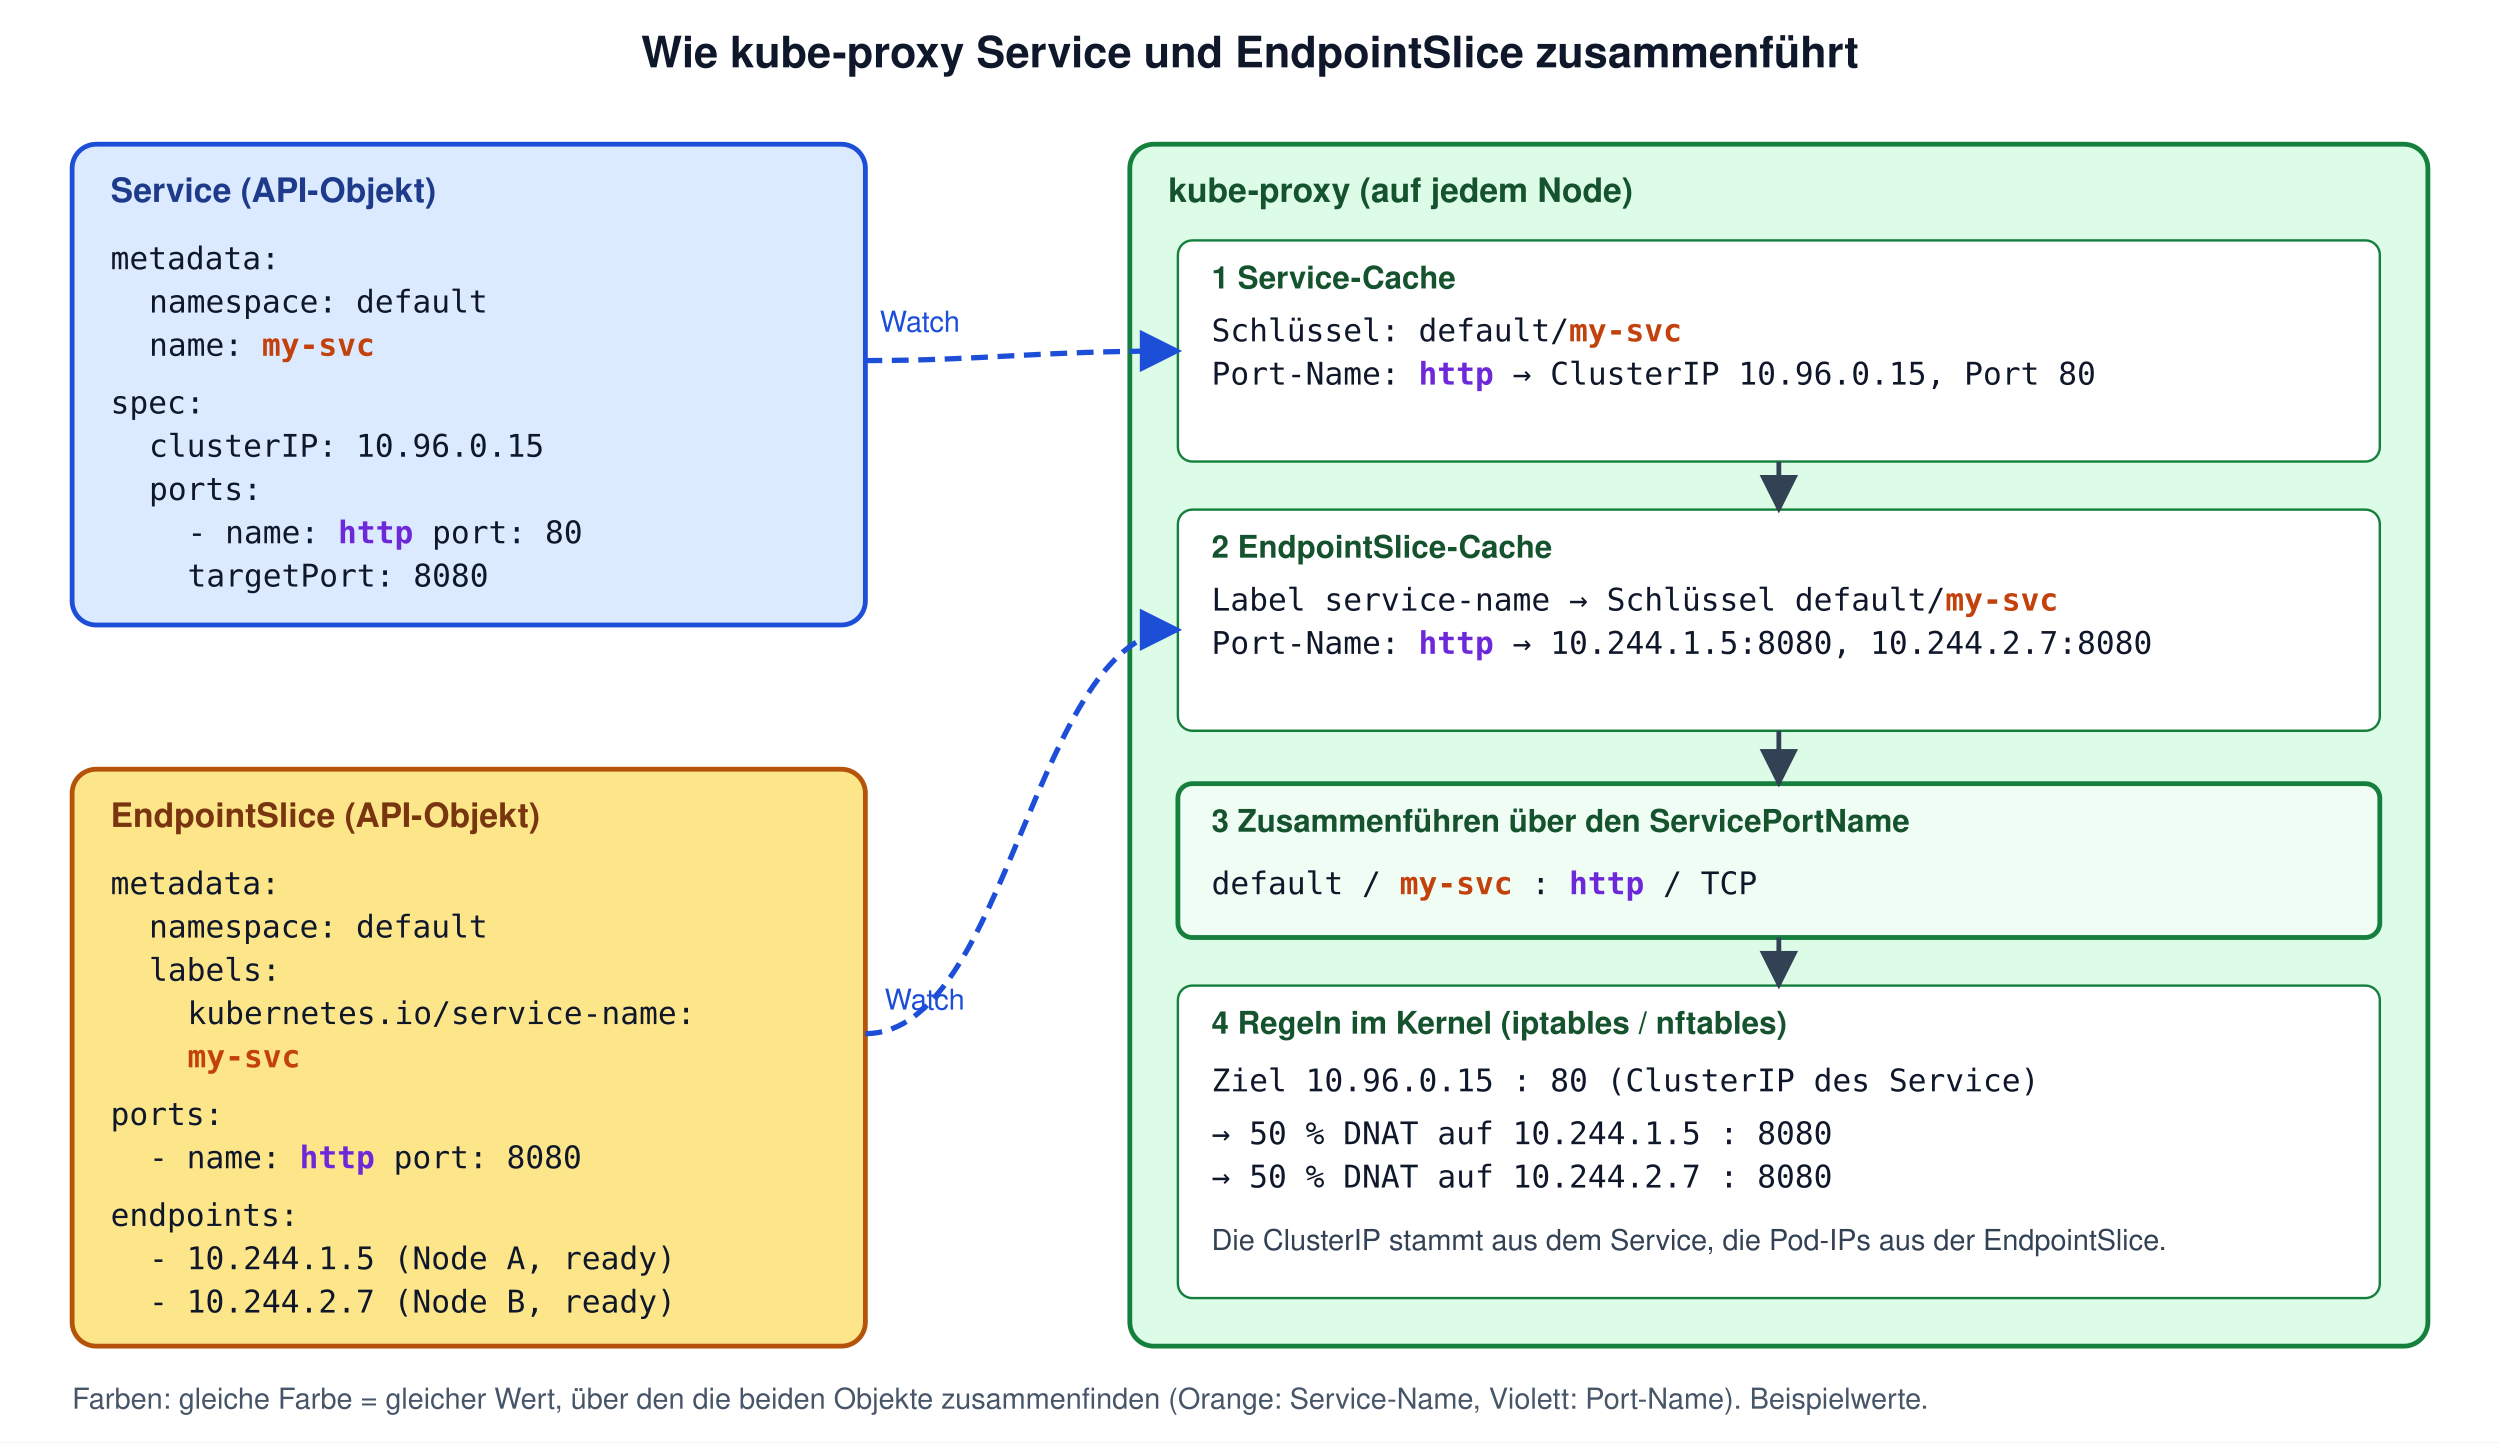
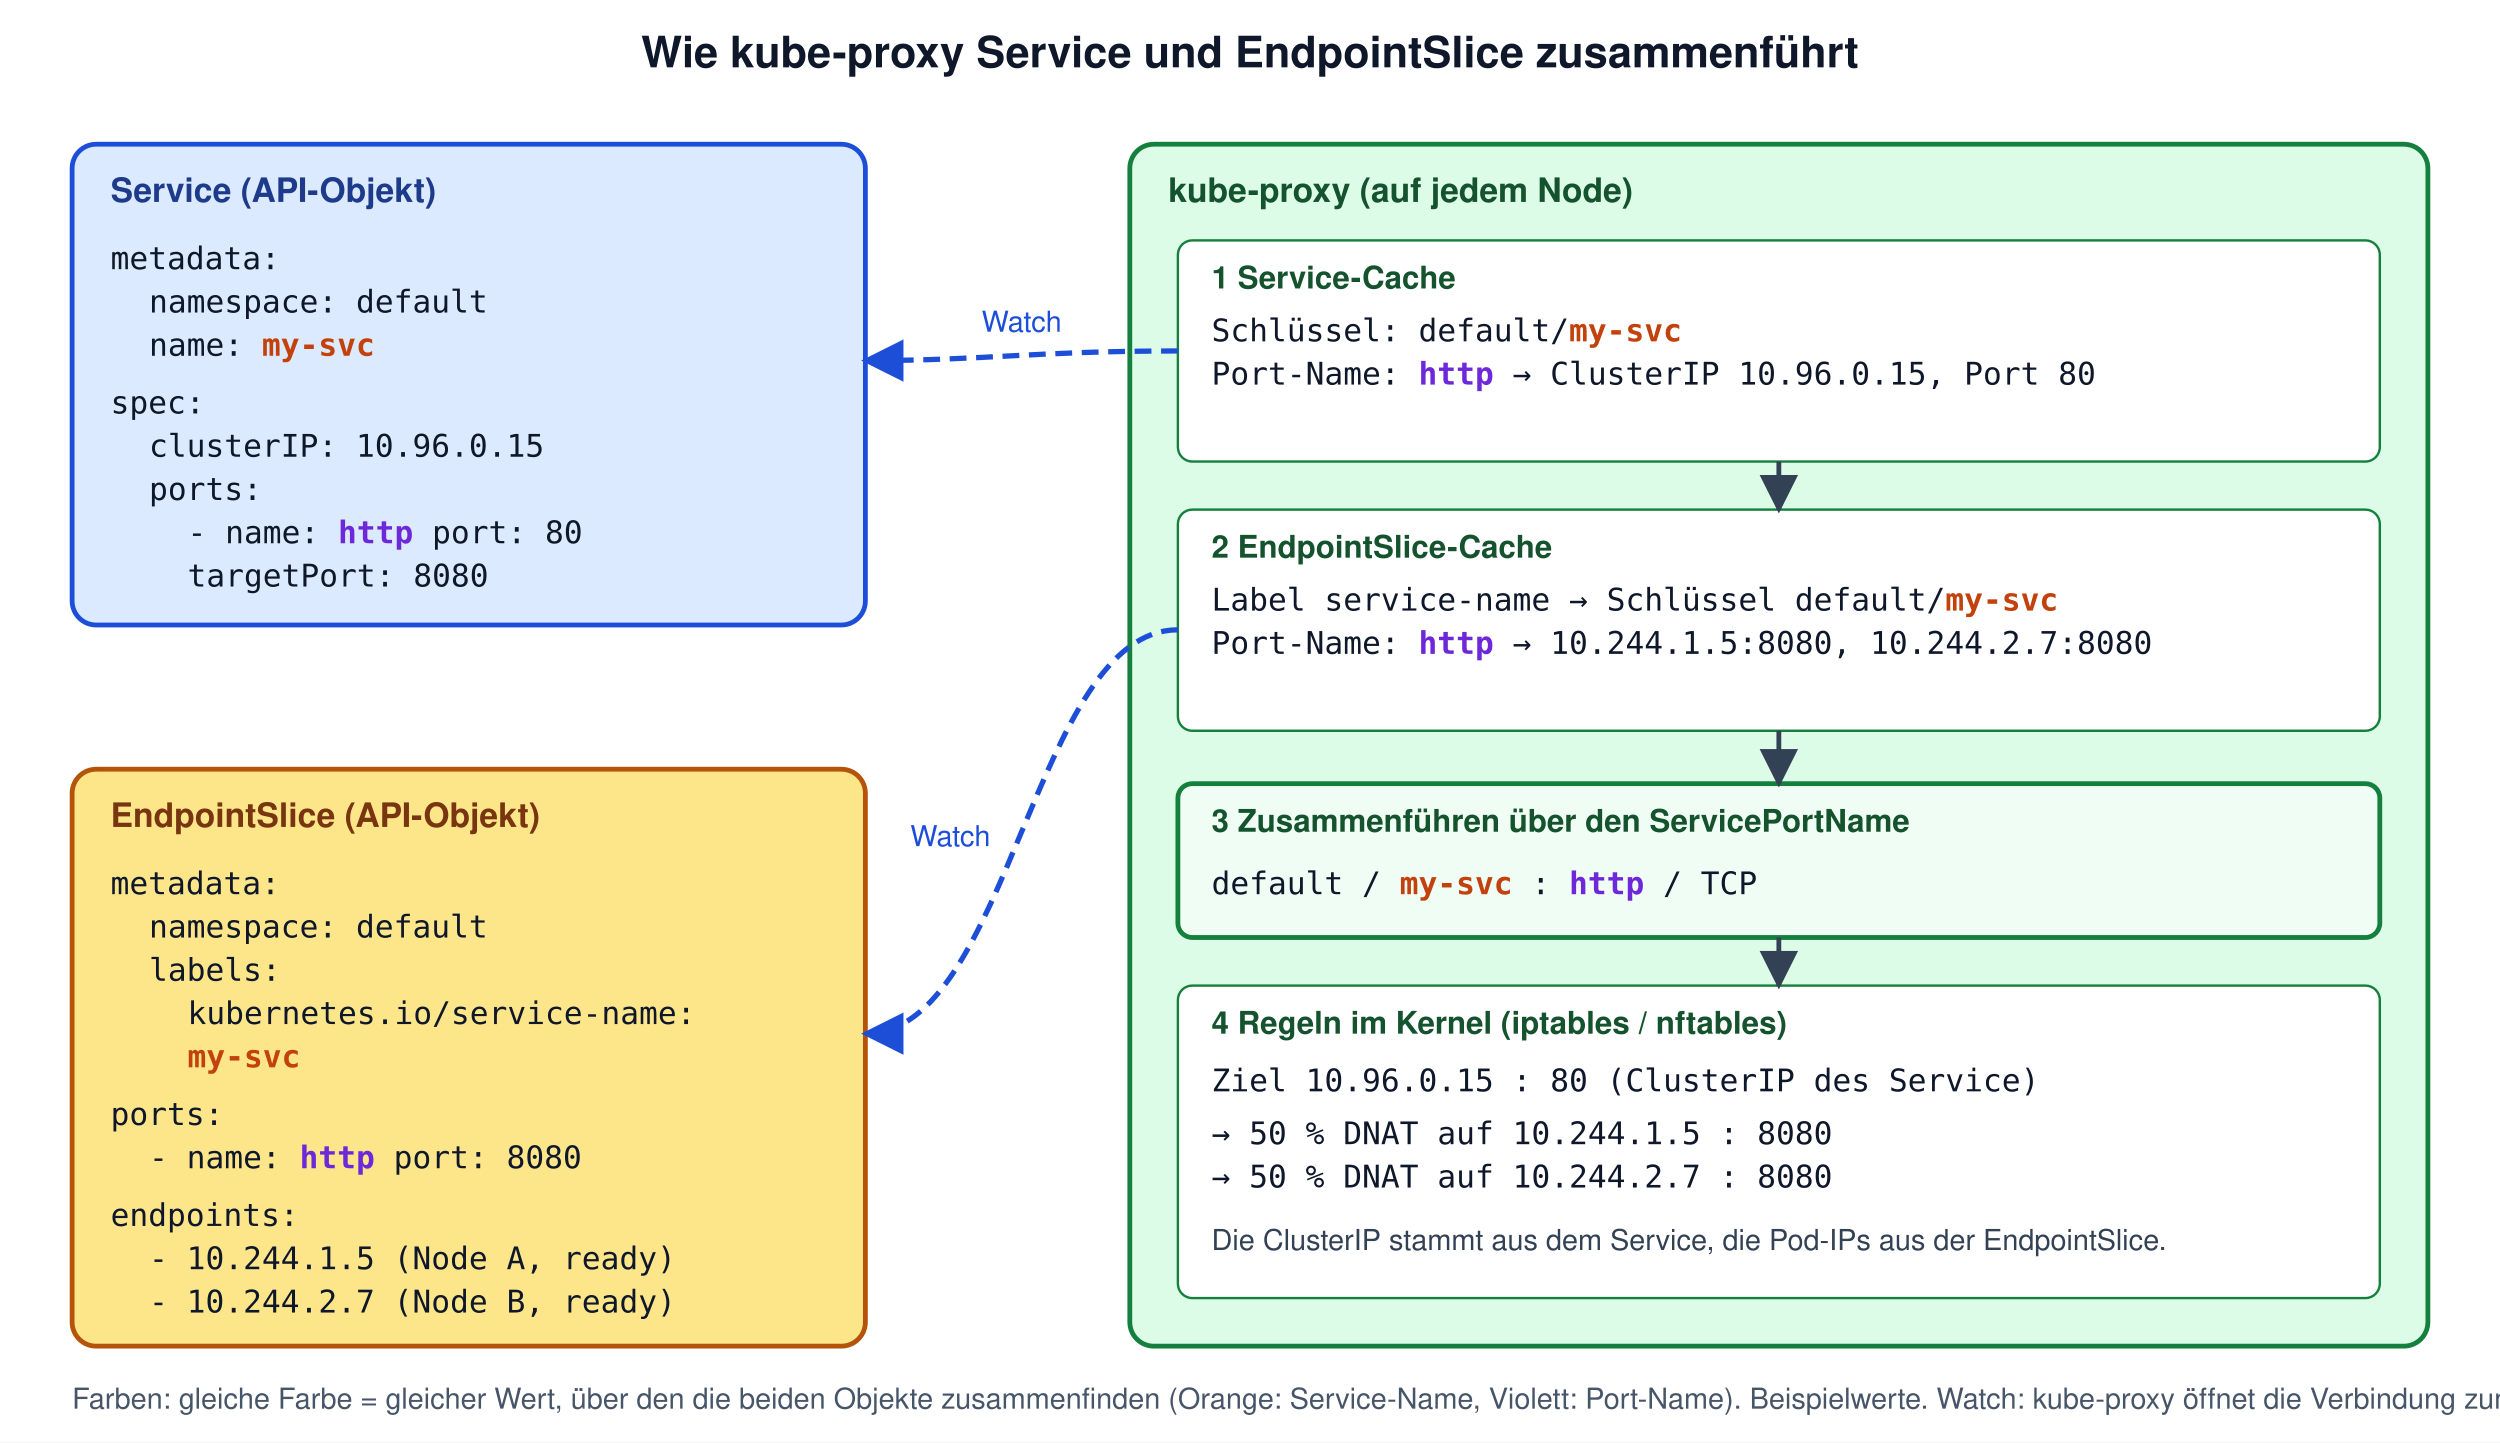
<svg xmlns="http://www.w3.org/2000/svg" viewBox="0 0 1040 600">
  <defs>
    <marker id="b" viewBox="0 0 10 10" refX="9" refY="5" markerWidth="8" markerHeight="8" orient="auto">
      <path d="M0,0 L10,5 L0,10 z" fill="#1d4ed8" />
    </marker>
    <marker id="k" viewBox="0 0 10 10" refX="9" refY="5" markerWidth="8" markerHeight="8" orient="auto">
      <path d="M0,0 L10,5 L0,10 z" fill="#334155" />
    </marker>
  </defs>
  <rect width="1040" height="600" fill="#ffffff" />
  <text x="520" y="28" font-size="18" font-weight="bold" fill="#0f172a" text-anchor="middle" font-family="Helvetica, Arial, sans-serif">Wie kube-proxy Service und EndpointSlice zusammenführt</text>
  <rect x="30" y="60" width="330" height="200" rx="10" fill="#dbeafe" stroke="#1d4ed8" stroke-width="2" />
  <text x="46" y="84" font-size="14" font-weight="bold" fill="#1e3a8a" text-anchor="start" font-family="Helvetica, Arial, sans-serif">Service (API-Objekt)</text>
  <text x="46" y="112" font-size="13" font-weight="normal" fill="#0f172a" text-anchor="start" font-family="ui-monospace, Menlo, Consolas, monospace">metadata:</text>
  <text x="62" y="130" font-size="13" font-weight="normal" fill="#0f172a" text-anchor="start" font-family="ui-monospace, Menlo, Consolas, monospace">namespace: default</text>
  <text x="62" y="148" font-size="13" font-weight="normal" fill="#0f172a" text-anchor="start" font-family="ui-monospace, Menlo, Consolas, monospace">name: <tspan fill="#c2410c" font-weight="bold">my-svc</tspan>
  </text>
  <text x="46" y="172" font-size="13" font-weight="normal" fill="#0f172a" text-anchor="start" font-family="ui-monospace, Menlo, Consolas, monospace">spec:</text>
  <text x="62" y="190" font-size="13" font-weight="normal" fill="#0f172a" text-anchor="start" font-family="ui-monospace, Menlo, Consolas, monospace">clusterIP: 10.96.0.15</text>
  <text x="62" y="208" font-size="13" font-weight="normal" fill="#0f172a" text-anchor="start" font-family="ui-monospace, Menlo, Consolas, monospace">ports:</text>
  <text x="78" y="226" font-size="13" font-weight="normal" fill="#0f172a" text-anchor="start" font-family="ui-monospace, Menlo, Consolas, monospace">- name: <tspan fill="#6d28d9" font-weight="bold">http</tspan>  port: 80</text>
  <text x="78" y="244" font-size="13" font-weight="normal" fill="#0f172a" text-anchor="start" font-family="ui-monospace, Menlo, Consolas, monospace">  targetPort: 8080</text>
  <rect x="30" y="320" width="330" height="240" rx="10" fill="#fde68a" stroke="#b45309" stroke-width="2" />
  <text x="46" y="344" font-size="14" font-weight="bold" fill="#78350f" text-anchor="start" font-family="Helvetica, Arial, sans-serif">EndpointSlice (API-Objekt)</text>
  <text x="46" y="372" font-size="13" font-weight="normal" fill="#0f172a" text-anchor="start" font-family="ui-monospace, Menlo, Consolas, monospace">metadata:</text>
  <text x="62" y="390" font-size="13" font-weight="normal" fill="#0f172a" text-anchor="start" font-family="ui-monospace, Menlo, Consolas, monospace">namespace: default</text>
  <text x="62" y="408" font-size="13" font-weight="normal" fill="#0f172a" text-anchor="start" font-family="ui-monospace, Menlo, Consolas, monospace">labels:</text>
  <text x="78" y="426" font-size="13" font-weight="normal" fill="#0f172a" text-anchor="start" font-family="ui-monospace, Menlo, Consolas, monospace">kubernetes.io/service-name:</text>
  <text x="78" y="444" font-size="13" font-weight="normal" fill="#0f172a" text-anchor="start" font-family="ui-monospace, Menlo, Consolas, monospace">
    <tspan fill="#c2410c" font-weight="bold">my-svc</tspan>
  </text>
  <text x="46" y="468" font-size="13" font-weight="normal" fill="#0f172a" text-anchor="start" font-family="ui-monospace, Menlo, Consolas, monospace">ports:</text>
  <text x="62" y="486" font-size="13" font-weight="normal" fill="#0f172a" text-anchor="start" font-family="ui-monospace, Menlo, Consolas, monospace">- name: <tspan fill="#6d28d9" font-weight="bold">http</tspan>  port: 8080</text>
  <text x="46" y="510" font-size="13" font-weight="normal" fill="#0f172a" text-anchor="start" font-family="ui-monospace, Menlo, Consolas, monospace">endpoints:</text>
  <text x="62" y="528" font-size="13" font-weight="normal" fill="#0f172a" text-anchor="start" font-family="ui-monospace, Menlo, Consolas, monospace">- 10.244.1.5  (Node A, ready)</text>
  <text x="62" y="546" font-size="13" font-weight="normal" fill="#0f172a" text-anchor="start" font-family="ui-monospace, Menlo, Consolas, monospace">- 10.244.2.7  (Node B, ready)</text>
  <rect x="470" y="60" width="540" height="500" rx="10" fill="#dcfce7" stroke="#15803d" stroke-width="2" />
  <text x="486" y="84" font-size="14" font-weight="bold" fill="#14532d" text-anchor="start" font-family="Helvetica, Arial, sans-serif">kube-proxy (auf jedem Node)</text>
  <rect x="490" y="100" width="500" height="92" rx="6" fill="#ffffff" stroke="#15803d" />
  <text x="504" y="120" font-size="13" font-weight="bold" fill="#14532d" text-anchor="start" font-family="Helvetica, Arial, sans-serif">1  Service-Cache</text>
  <text x="504" y="142" font-size="13" font-weight="normal" fill="#0f172a" text-anchor="start" font-family="ui-monospace, Menlo, Consolas, monospace">Schlüssel: default/<tspan fill="#c2410c" font-weight="bold">my-svc</tspan>
  </text>
  <text x="504" y="160" font-size="13" font-weight="normal" fill="#0f172a" text-anchor="start" font-family="ui-monospace, Menlo, Consolas, monospace">Port-Name: <tspan fill="#6d28d9" font-weight="bold">http</tspan>  →  ClusterIP 10.96.0.15, Port 80</text>
  <rect x="490" y="212" width="500" height="92" rx="6" fill="#ffffff" stroke="#15803d" />
  <text x="504" y="232" font-size="13" font-weight="bold" fill="#14532d" text-anchor="start" font-family="Helvetica, Arial, sans-serif">2  EndpointSlice-Cache</text>
  <text x="504" y="254" font-size="13" font-weight="normal" fill="#0f172a" text-anchor="start" font-family="ui-monospace, Menlo, Consolas, monospace">Label service-name → Schlüssel default/<tspan fill="#c2410c" font-weight="bold">my-svc</tspan>
  </text>
  <text x="504" y="272" font-size="13" font-weight="normal" fill="#0f172a" text-anchor="start" font-family="ui-monospace, Menlo, Consolas, monospace">Port-Name: <tspan fill="#6d28d9" font-weight="bold">http</tspan>  →  10.244.1.5:8080, 10.244.2.7:8080</text>
  <rect x="490" y="326" width="500" height="64" rx="6" fill="#f0fdf4" stroke="#15803d" stroke-width="2" />
  <text x="504" y="346" font-size="13" font-weight="bold" fill="#14532d" text-anchor="start" font-family="Helvetica, Arial, sans-serif">3  Zusammenführen über den ServicePortName</text>
  <text x="504" y="372" font-size="13" font-weight="normal" fill="#0f172a" text-anchor="start" font-family="ui-monospace, Menlo, Consolas, monospace">default / <tspan fill="#c2410c" font-weight="bold">my-svc</tspan> : <tspan fill="#6d28d9" font-weight="bold">http</tspan> / TCP</text>
  <rect x="490" y="410" width="500" height="130" rx="6" fill="#ffffff" stroke="#15803d" />
  <text x="504" y="430" font-size="13" font-weight="bold" fill="#14532d" text-anchor="start" font-family="Helvetica, Arial, sans-serif">4  Regeln im Kernel (iptables / nftables)</text>
  <text x="504" y="454" font-size="13" font-weight="normal" fill="#0f172a" text-anchor="start" font-family="ui-monospace, Menlo, Consolas, monospace">Ziel 10.96.0.15 : 80  (ClusterIP des Service)</text>
  <text x="504" y="476" font-size="13" font-weight="normal" fill="#0f172a" text-anchor="start" font-family="ui-monospace, Menlo, Consolas, monospace">  → 50 %  DNAT auf 10.244.1.5 : 8080</text>
  <text x="504" y="494" font-size="13" font-weight="normal" fill="#0f172a" text-anchor="start" font-family="ui-monospace, Menlo, Consolas, monospace">  → 50 %  DNAT auf 10.244.2.7 : 8080</text>
  <text x="504" y="520" font-size="12" fill="#334155" text-anchor="start" font-family="Helvetica, Arial, sans-serif">Die ClusterIP stammt aus dem Service, die Pod-IPs aus der EndpointSlice.</text>
-   <path d="M360,150 C410,150 430,146 490,146" fill="none" stroke="#1d4ed8" stroke-width="2.2" stroke-dasharray="7 4" marker-end="url(#b)" />
-   <text x="366" y="138" font-size="12" fill="#1d4ed8" text-anchor="start" font-family="Helvetica, Arial, sans-serif">Watch</text>
-   <path d="M360,430 C420,430 430,262 490,262" fill="none" stroke="#1d4ed8" stroke-width="2.2" stroke-dasharray="7 4" marker-end="url(#b)" />
-   <text x="368" y="420" font-size="12" fill="#1d4ed8" text-anchor="start" font-family="Helvetica, Arial, sans-serif">Watch</text>
+   <path d="M490,146 C430,146 410,150 360,150" fill="none" stroke="#1d4ed8" stroke-width="2.2" stroke-dasharray="7 4" marker-end="url(#b)" />
+   <text x="425" y="138" font-size="12" fill="#1d4ed8" text-anchor="middle" font-family="Helvetica, Arial, sans-serif">Watch</text>
+   <path d="M490,262 C430,262 420,430 360,430" fill="none" stroke="#1d4ed8" stroke-width="2.2" stroke-dasharray="7 4" marker-end="url(#b)" />
+   <text x="412" y="352" font-size="12" fill="#1d4ed8" text-anchor="end" font-family="Helvetica, Arial, sans-serif">Watch</text>
  <line x1="740" y1="192" x2="740" y2="212" stroke="#334155" stroke-width="2" marker-end="url(#k)" />
  <line x1="740" y1="304" x2="740" y2="326" stroke="#334155" stroke-width="2" marker-end="url(#k)" />
  <line x1="740" y1="390" x2="740" y2="410" stroke="#334155" stroke-width="2" marker-end="url(#k)" />
-   <text x="30" y="586" font-size="12" fill="#475569" text-anchor="start" font-family="Helvetica, Arial, sans-serif">Farben: gleiche Farbe = gleicher Wert, über den die beiden Objekte zusammenfinden (Orange: Service-Name, Violett: Port-Name). Beispielwerte.</text>
+   <text x="30" y="586" font-size="12" fill="#475569" text-anchor="start" font-family="Helvetica, Arial, sans-serif">Farben: gleiche Farbe = gleicher Wert, über den die beiden Objekte zusammenfinden (Orange: Service-Name, Violett: Port-Name). Beispielwerte. Watch: kube-proxy öffnet die Verbindung zum API-Server, die Events kommen zurück.</text>
</svg>
